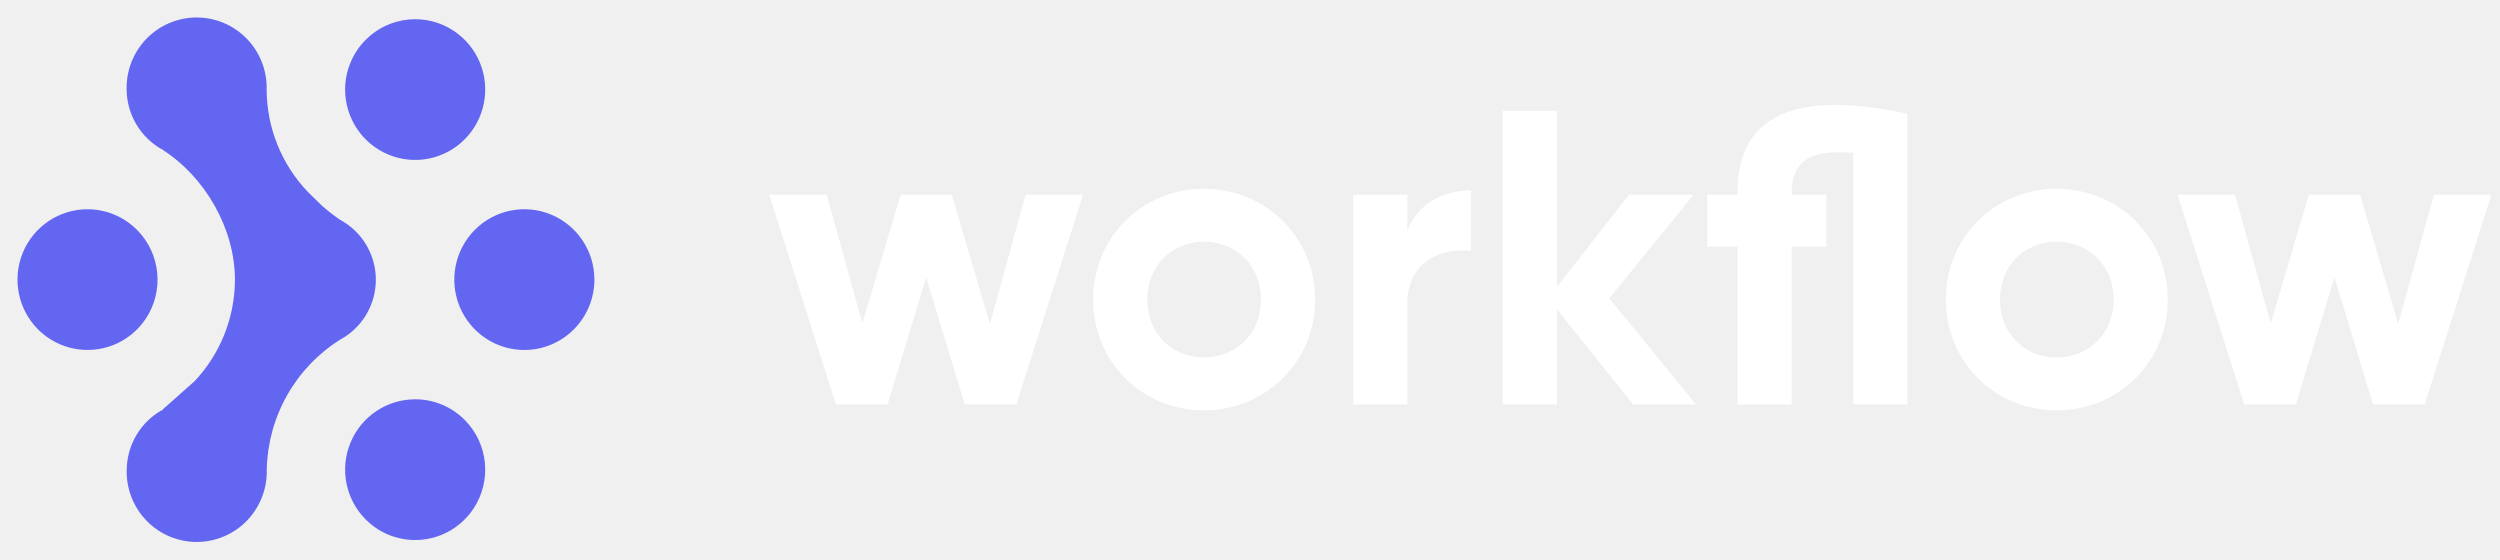
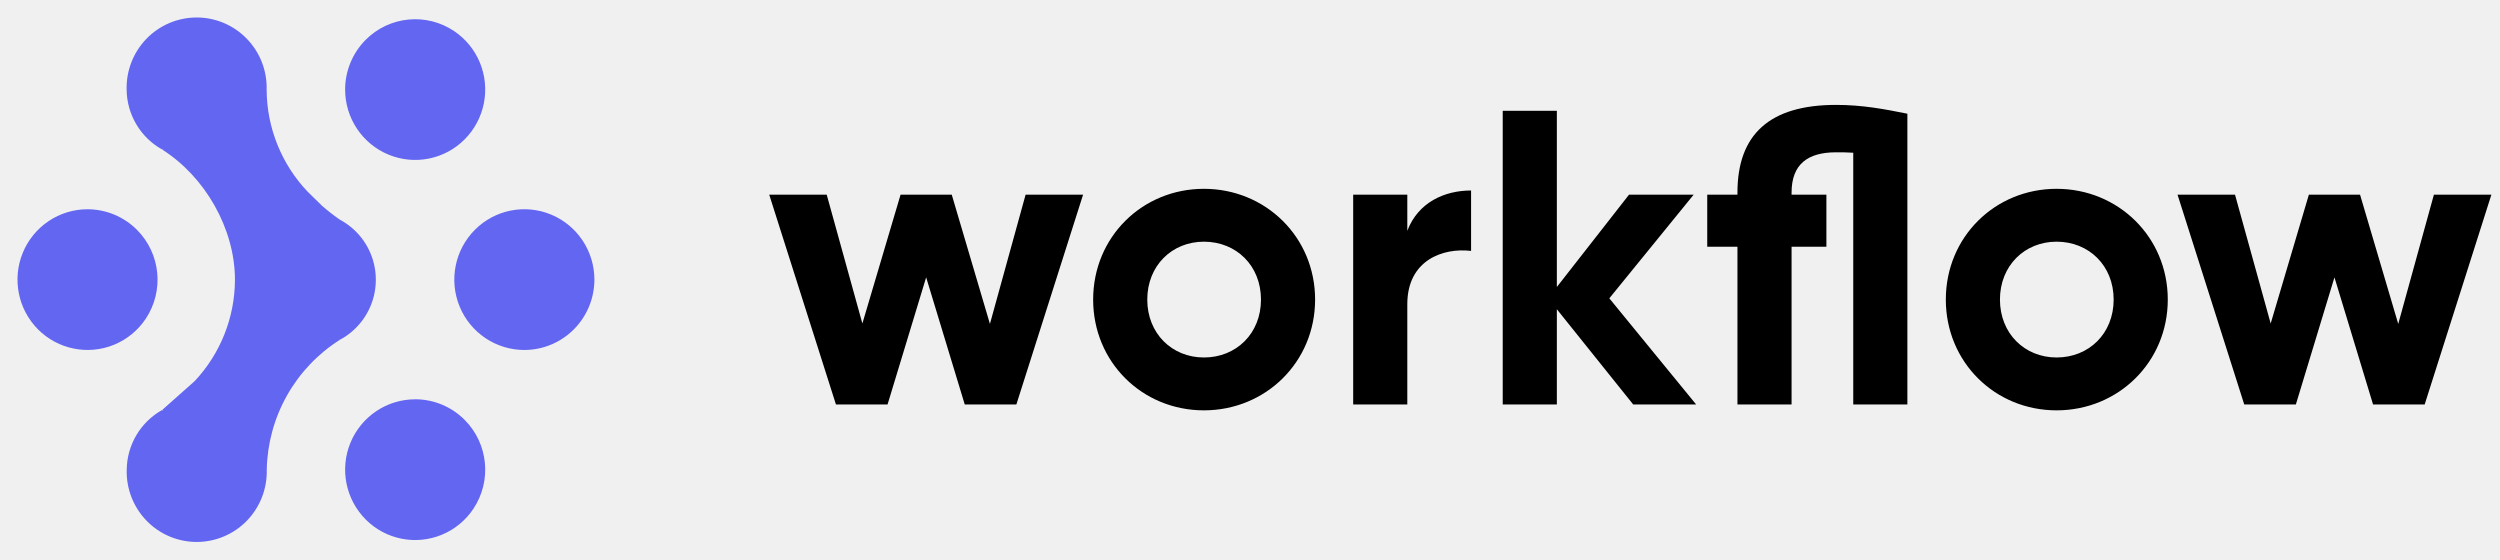
<svg xmlns="http://www.w3.org/2000/svg" fill="none" viewBox="0 0 143 32">
  <path fill="#6366f1" d="M15.258 26.865a4.043 4.043 0 01-1.133 2.917A4.006 4.006 0 0111.253 31a3.992 3.992 0 01-2.872-1.218 4.028 4.028 0 01-1.133-2.917c.009-.698.2-1.382.557-1.981.356-.6.863-1.094 1.47-1.433-.024.109.09-.055 0 0l1.86-1.652a8.495 8.495 0 002.304-5.793c0-2.926-1.711-5.901-4.17-7.457.094.055-.036-.094 0 0A3.952 3.952 0 017.8 7.116a3.975 3.975 0 01-.557-1.98 4.042 4.042 0 011.133-2.918A4.006 4.006 0 0111.247 1a3.99 3.99 0 012.872 1.218 4.025 4.025 0 011.133 2.917 8.521 8.521 0 002.347 5.832l.817.8c.326.285.668.551 1.024.798.621.33 1.142.826 1.504 1.431a3.902 3.902 0 01-1.504 5.442c.033-.067-.063.036 0 0a8.968 8.968 0 00-3.024 3.183 9.016 9.016 0 00-1.158 4.244zM19.741 5.123c0 .796.235 1.575.676 2.237a4.01 4.01 0 001.798 1.482 3.99 3.99 0 004.366-.873 4.042 4.042 0 00.869-4.386 4.02 4.02 0 00-1.476-1.806 3.994 3.994 0 00-5.058.501 4.038 4.038 0 00-1.175 2.845zM23.748 22.84c-.792 0-1.567.236-2.226.678a4.021 4.021 0 00-1.476 1.806 4.042 4.042 0 00.869 4.387 3.99 3.99 0 004.366.873A4.01 4.01 0 0027.08 29.1a4.039 4.039 0 00-.5-5.082 4 4 0 00-2.832-1.18zM34 15.994c0-.796-.235-1.574-.675-2.236a4.01 4.01 0 00-1.798-1.483 3.99 3.99 0 00-4.367.873 4.042 4.042 0 00-.869 4.387 4.02 4.02 0 001.476 1.806 3.993 3.993 0 002.226.678 4.003 4.003 0 002.832-1.18A4.04 4.04 0 0034 15.993z" />
  <path fill="#6366f1" d="M5.007 11.969c-.793 0-1.567.236-2.226.678a4.021 4.021 0 00-1.476 1.807 4.042 4.042 0 00.869 4.386 4.001 4.001 0 004.366.873 4.011 4.011 0 001.798-1.483 4.038 4.038 0 00-.5-5.08 4.004 4.004 0 00-2.831-1.181z" />
-   <path fill="#fff" d="M58.664 11.136l-2.04 7.392-2.184-7.392h-2.928l-2.184 7.368-2.04-7.368H44l3.816 12h2.952l2.208-7.272 2.208 7.272h2.952l3.816-12h-3.288zM68.864 23.472c3.528 0 6.36-2.76 6.36-6.336 0-3.576-2.832-6.336-6.36-6.336-3.528 0-6.336 2.76-6.336 6.336 0 3.576 2.808 6.336 6.336 6.336zm0-3.024c-1.824 0-3.24-1.368-3.24-3.312 0-1.944 1.416-3.312 3.24-3.312 1.848 0 3.264 1.368 3.264 3.312 0 1.944-1.416 3.312-3.264 3.312zM80.498 13.2v-2.064h-3.096v12h3.096V17.4c0-2.52 2.04-3.24 3.648-3.048v-3.456c-1.512 0-3.024.672-3.648 2.304zM97.02 23.136l-4.967-6.072 4.824-5.928H93.18l-4.128 5.28V6.336h-3.096v16.8h3.096v-5.448l4.368 5.448h3.6zM105.022 6c-3.816 0-5.64 1.704-5.64 5.016v.12h-1.728v2.976h1.728v9.024h3.096v-9.024h1.992v-2.976h-1.992v-.12c0-1.632.936-2.304 2.544-2.304.312 0 .648 0 .984.024v14.4h3.096V6.504c-1.32-.264-2.568-.504-4.08-.504zM117.637 23.472c3.528 0 6.36-2.76 6.36-6.336 0-3.576-2.832-6.336-6.36-6.336-3.528 0-6.336 2.76-6.336 6.336 0 3.576 2.808 6.336 6.336 6.336zm0-3.024c-1.824 0-3.24-1.368-3.24-3.312 0-1.944 1.416-3.312 3.24-3.312 1.848 0 3.264 1.368 3.264 3.312 0 1.944-1.416 3.312-3.264 3.312zM139.219 11.136l-2.04 7.392-2.184-7.392h-2.928l-2.184 7.368-2.04-7.368h-3.288l3.816 12h2.952l2.208-7.272 2.208 7.272h2.952l3.816-12h-3.288z" />
+   <path fill="#000" d="M58.664 11.136l-2.04 7.392-2.184-7.392h-2.928l-2.184 7.368-2.04-7.368H44l3.816 12h2.952l2.208-7.272 2.208 7.272h2.952l3.816-12h-3.288zM68.864 23.472c3.528 0 6.36-2.76 6.36-6.336 0-3.576-2.832-6.336-6.36-6.336-3.528 0-6.336 2.76-6.336 6.336 0 3.576 2.808 6.336 6.336 6.336zm0-3.024c-1.824 0-3.24-1.368-3.24-3.312 0-1.944 1.416-3.312 3.24-3.312 1.848 0 3.264 1.368 3.264 3.312 0 1.944-1.416 3.312-3.264 3.312zM80.498 13.2v-2.064h-3.096v12h3.096V17.4c0-2.52 2.04-3.24 3.648-3.048v-3.456c-1.512 0-3.024.672-3.648 2.304zM97.02 23.136l-4.967-6.072 4.824-5.928H93.18l-4.128 5.28V6.336h-3.096v16.8h3.096v-5.448l4.368 5.448h3.6zM105.022 6c-3.816 0-5.64 1.704-5.64 5.016v.12h-1.728v2.976h1.728v9.024h3.096v-9.024h1.992v-2.976h-1.992v-.12c0-1.632.936-2.304 2.544-2.304.312 0 .648 0 .984.024v14.4h3.096V6.504c-1.32-.264-2.568-.504-4.08-.504zM117.637 23.472c3.528 0 6.36-2.76 6.36-6.336 0-3.576-2.832-6.336-6.36-6.336-3.528 0-6.336 2.76-6.336 6.336 0 3.576 2.808 6.336 6.336 6.336zm0-3.024c-1.824 0-3.24-1.368-3.24-3.312 0-1.944 1.416-3.312 3.24-3.312 1.848 0 3.264 1.368 3.264 3.312 0 1.944-1.416 3.312-3.264 3.312zM139.219 11.136l-2.04 7.392-2.184-7.392h-2.928l-2.184 7.368-2.04-7.368h-3.288l3.816 12h2.952l2.208-7.272 2.208 7.272h2.952l3.816-12h-3.288z" />
</svg>
